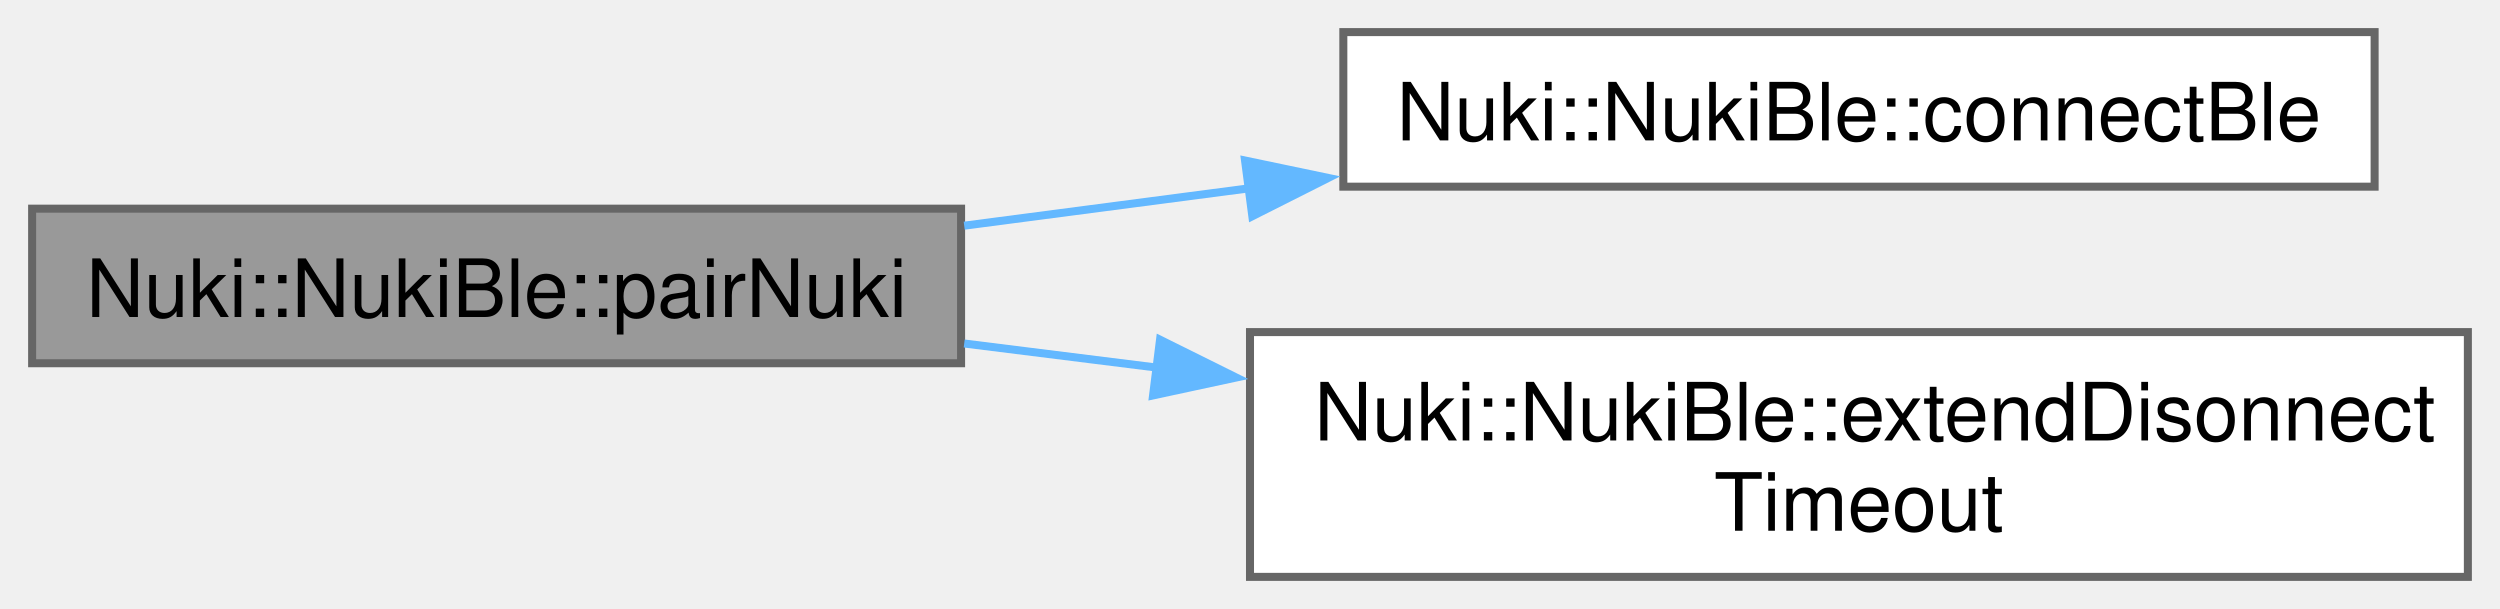
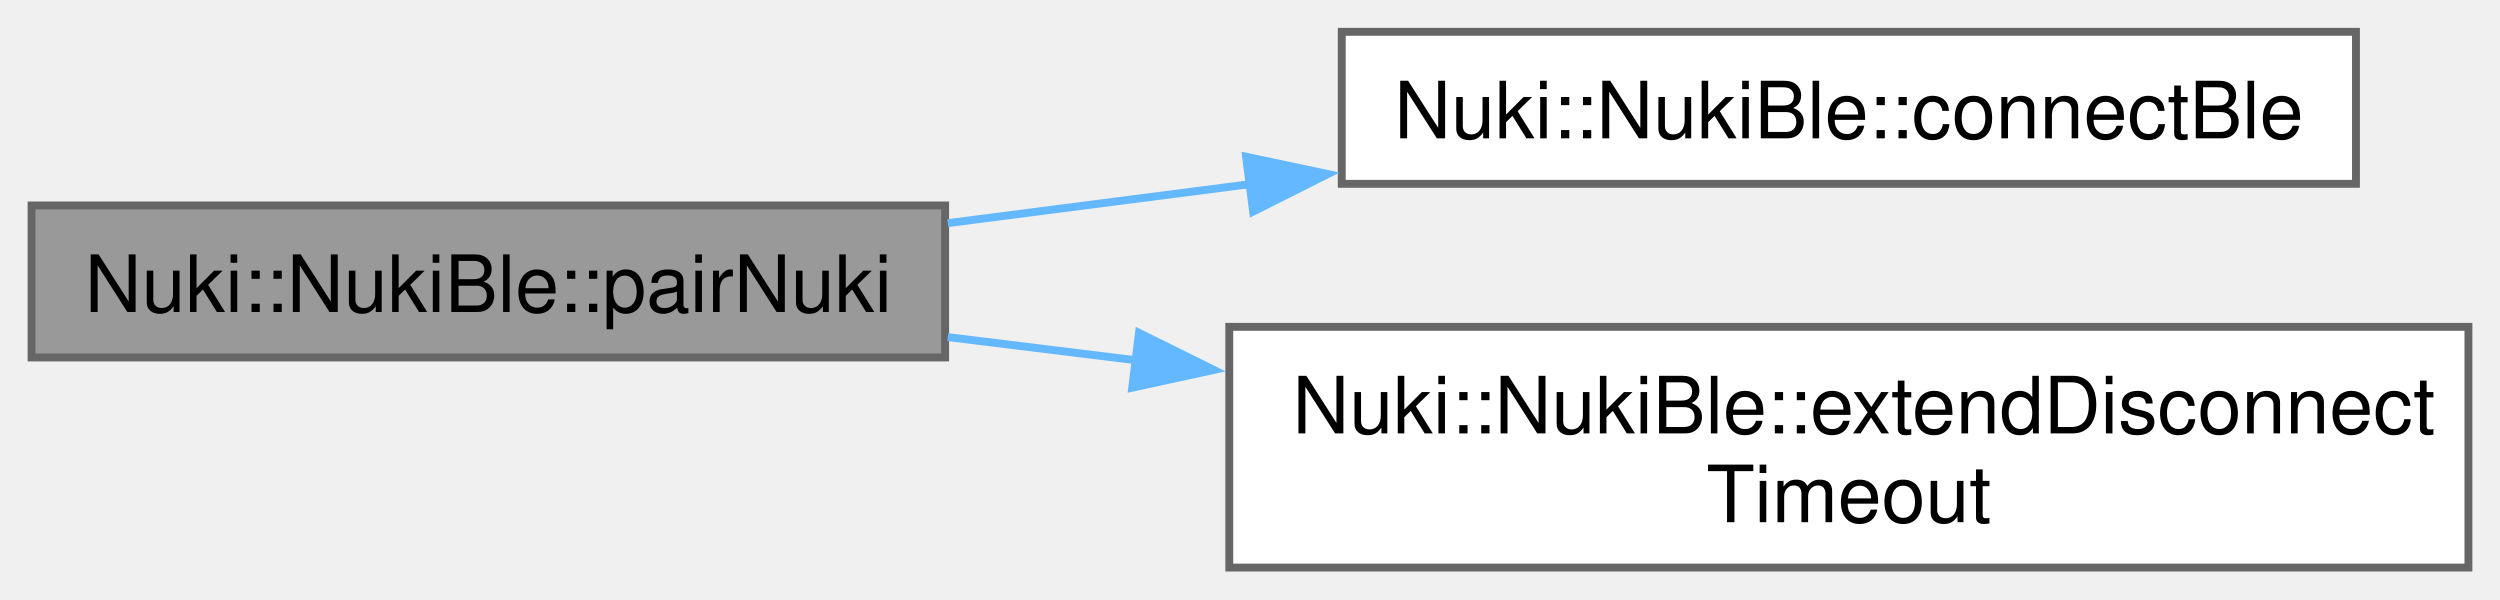
- <svg xmlns="http://www.w3.org/2000/svg" xmlns:xlink="http://www.w3.org/1999/xlink" width="312pt" height="76pt" viewBox="0.00 0.00 311.50 75.88">
+ <svg xmlns="http://www.w3.org/2000/svg" xmlns:xlink="http://www.w3.org/1999/xlink" width="317pt" height="76pt" viewBox="0.00 0.00 316.75 75.88">
  <g id="graph0" class="graph" transform="scale(1 1) rotate(0) translate(4 71.88)">
    <g id="Node000001" class="node">
      <g id="a_Node000001">
        <a xlink:title="Checks if credentials are stored in preferences, if not initiate pairing.">
          <polygon fill="#999999" stroke="#666666" points="115.75,-45.88 0,-45.88 0,-26.62 115.75,-26.62 115.75,-45.88" />
          <text text-anchor="middle" x="57.88" y="-32.38" font-family="Helvetica,sans-Serif" font-size="10.00">Nuki::NukiBle::pairNuki</text>
        </a>
      </g>
    </g>
    <g id="Node000002" class="node">
      <g id="a_Node000002">
        <a xlink:href="class_nuki_1_1_nuki_ble.html#a9b93a592c1d9ee5a250d745f8f5381fb" target="_top" xlink:title=" ">
-           <polygon fill="white" stroke="#666666" points="291.88,-67.88 163.38,-67.88 163.38,-48.62 291.88,-48.62 291.88,-67.88" />
-           <text text-anchor="middle" x="227.62" y="-54.38" font-family="Helvetica,sans-Serif" font-size="10.00">Nuki::NukiBle::connectBle</text>
+           <polygon fill="white" stroke="#666666" points="294.5,-67.88 166,-67.88 166,-48.62 294.5,-48.62 294.5,-67.88" />
+           <text text-anchor="middle" x="230.25" y="-54.38" font-family="Helvetica,sans-Serif" font-size="10.00">Nuki::NukiBle::connectBle</text>
        </a>
      </g>
    </g>
    <g id="edge1_Node000001_Node000002" class="edge">
      <g id="a_edge1_Node000001_Node000002">
        <a xlink:title=" ">
-           <path fill="none" stroke="#63b8ff" d="M116.14,-43.76C127.57,-45.26 139.75,-46.86 151.67,-48.42" />
-           <polygon fill="#63b8ff" stroke="#63b8ff" points="151.13,-51.88 161.5,-49.71 152.04,-44.94 151.13,-51.88" />
+           <path fill="none" stroke="#63b8ff" d="M116.08,-43.64C128.42,-45.23 141.64,-46.94 154.53,-48.6" />
+           <polygon fill="#63b8ff" stroke="#63b8ff" points="153.88,-52.05 164.24,-49.86 154.77,-45.1 153.88,-52.05" />
        </a>
      </g>
    </g>
    <g id="Node000003" class="node">
      <g id="a_Node000003">
-         <a xlink:href="class_nuki_1_1_nuki_ble.html#aed01f10d1ffa769f0f6fadc0d06d328e" target="_top" xlink:title=" ">
-           <polygon fill="white" stroke="#666666" points="303.5,-30.5 151.75,-30.5 151.75,0 303.5,0 303.5,-30.5" />
-           <text text-anchor="start" x="159.75" y="-17" font-family="Helvetica,sans-Serif" font-size="10.00">Nuki::NukiBle::extendDisonnect</text>
-           <text text-anchor="middle" x="227.62" y="-5.75" font-family="Helvetica,sans-Serif" font-size="10.00">Timeout</text>
+         <a xlink:href="class_nuki_1_1_nuki_ble.html#a6e8fca90c04249660dce6cb993eb4495" target="_top" xlink:title=" ">
+           <polygon fill="white" stroke="#666666" points="308.75,-30.5 151.75,-30.5 151.75,0 308.75,0 308.75,-30.5" />
+           <text text-anchor="start" x="159.75" y="-17" font-family="Helvetica,sans-Serif" font-size="10.00">Nuki::NukiBle::extendDisconnect</text>
+           <text text-anchor="middle" x="230.25" y="-5.75" font-family="Helvetica,sans-Serif" font-size="10.00">Timeout</text>
        </a>
      </g>
    </g>
    <g id="edge2_Node000001_Node000003" class="edge">
      <g id="a_edge2_Node000001_Node000003">
        <a xlink:title=" ">
-           <path fill="none" stroke="#63b8ff" d="M116.14,-29.08C123.97,-28.1 132.14,-27.08 140.35,-26.05" />
-           <polygon fill="#63b8ff" stroke="#63b8ff" points="140.54,-29.55 150.03,-24.84 139.67,-22.61 140.54,-29.55" />
+           <path fill="none" stroke="#63b8ff" d="M116.08,-29.2C123.77,-28.25 131.8,-27.26 139.88,-26.27" />
+           <polygon fill="#63b8ff" stroke="#63b8ff" points="140.31,-29.74 149.8,-25.04 139.45,-22.79 140.31,-29.74" />
        </a>
      </g>
    </g>
  </g>
</svg>
